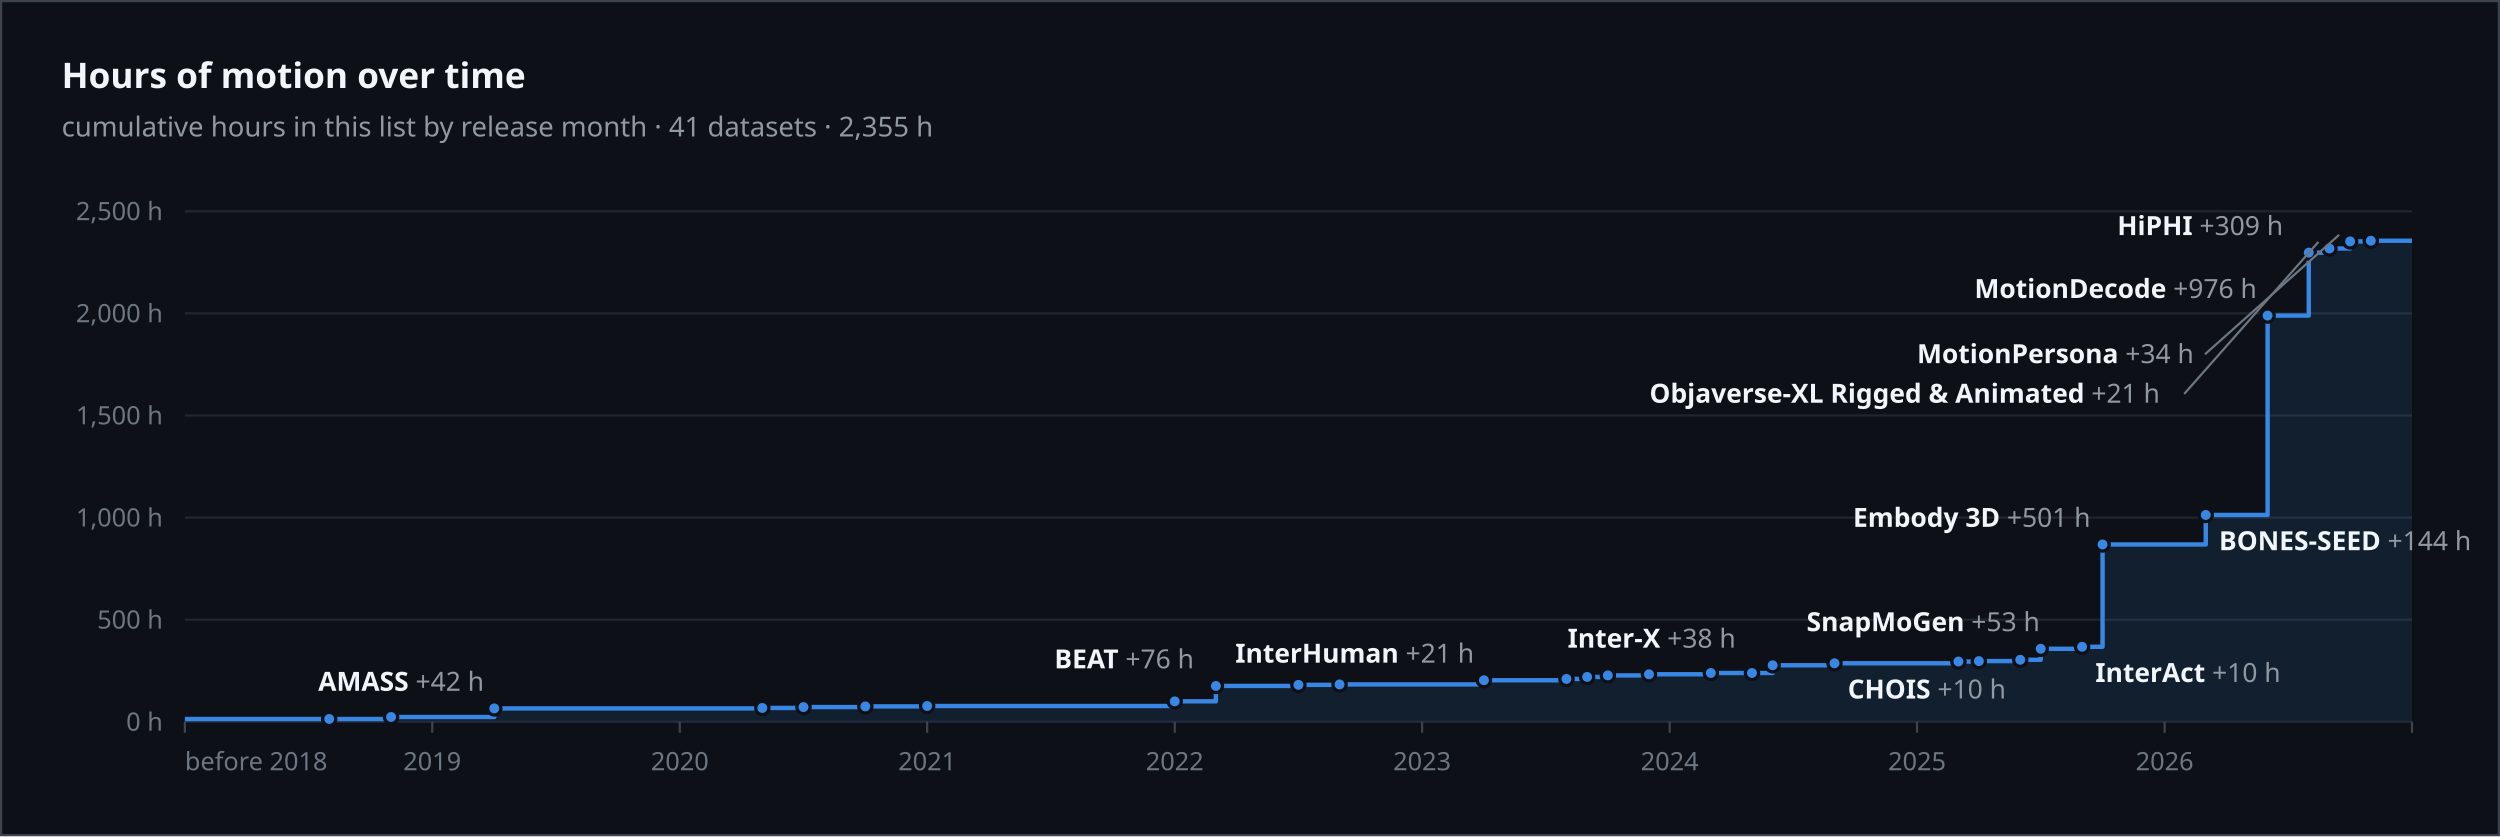
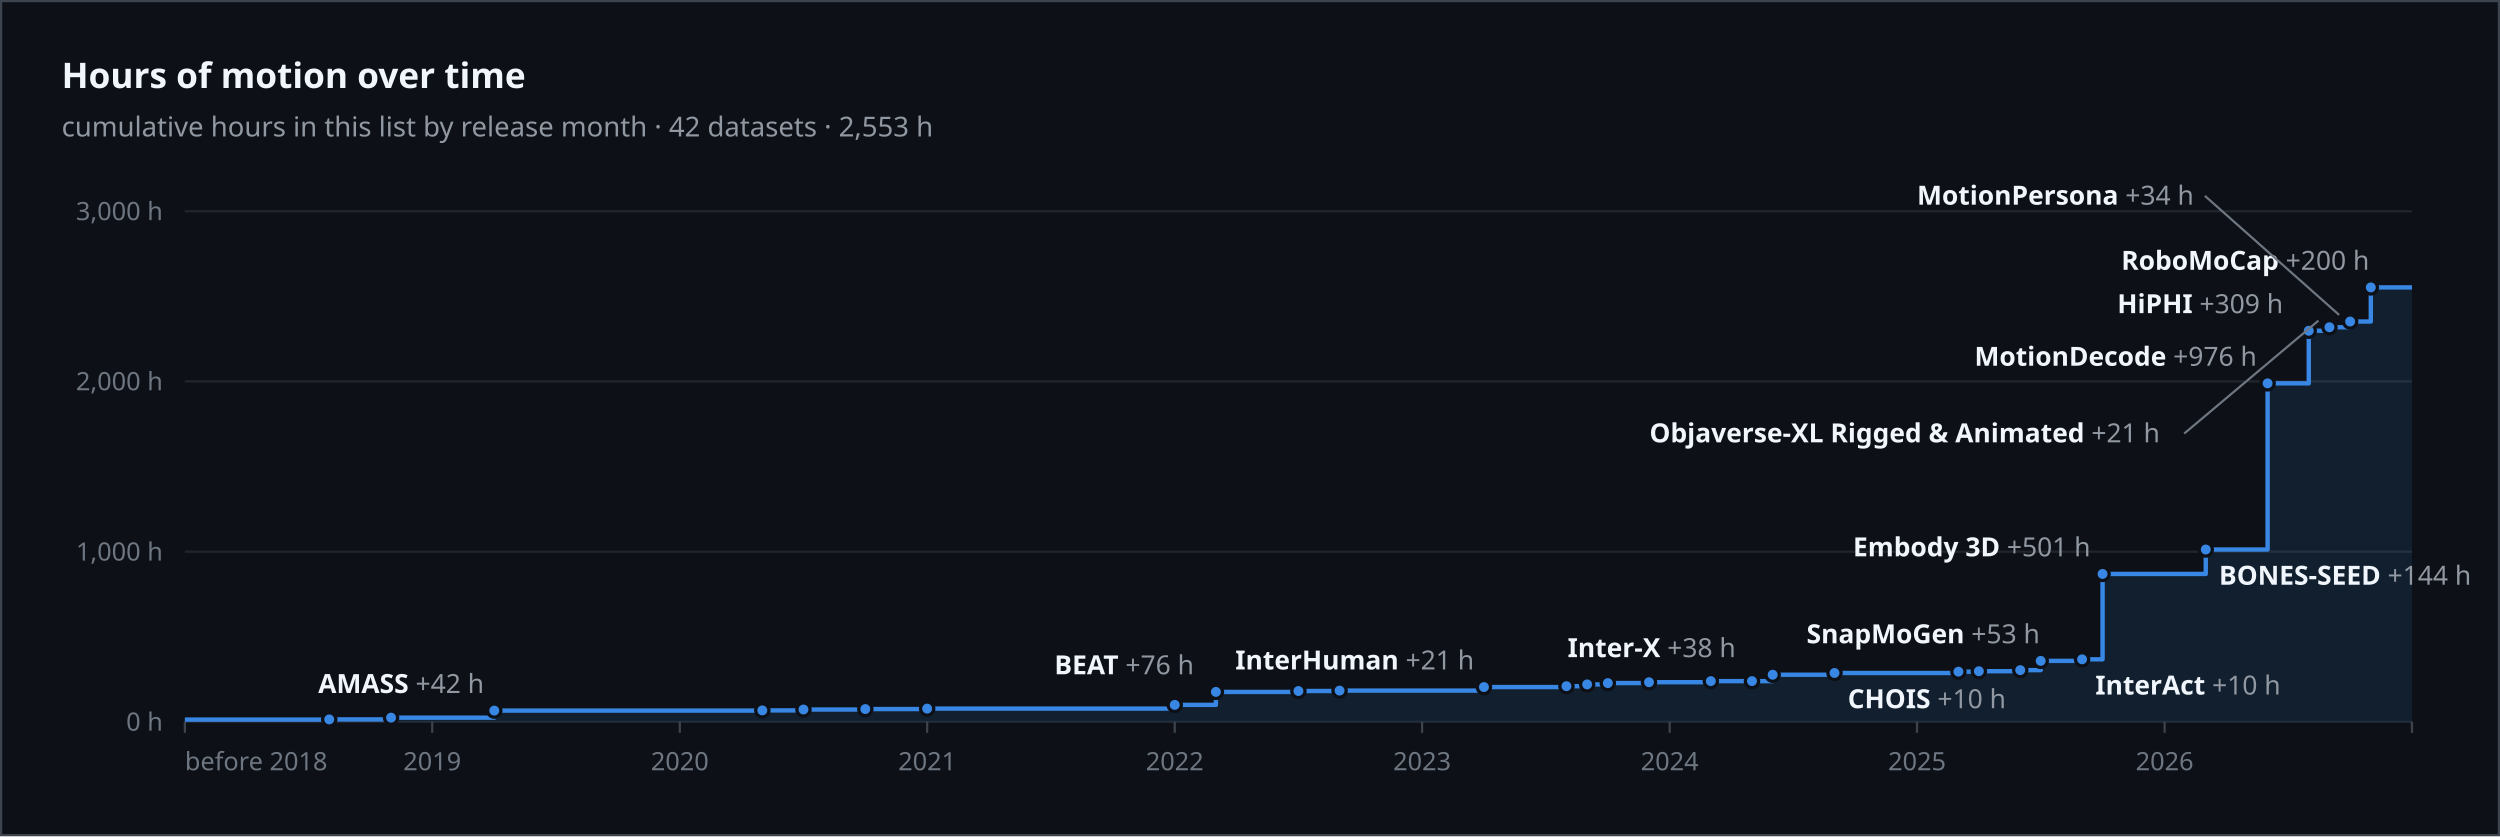
<svg xmlns="http://www.w3.org/2000/svg" width="1136" height="380" viewBox="0 0 1136 380" role="img" aria-label="Hours of motion over time" font-family="-apple-system, BlinkMacSystemFont, 'Segoe UI', 'Noto Sans', Helvetica, Arial, sans-serif">
  <rect x="0.5" y="0.5" width="1135" height="379" fill="#0d1117" stroke="#3d444d" />
  <text x="28" y="40" font-size="16" font-weight="600" fill="#f0f6fc">Hours of motion over time</text>
-   <text x="28" y="62" font-size="12.5" fill="#9198a1">cumulative hours in this list by release month · 41 datasets · 2,355 h</text>
+   <text x="28" y="62" font-size="12.5" fill="#9198a1">cumulative hours in this list by release month · 42 datasets · 2,553 h</text>
  <line x1="84" y1="328.0" x2="1096" y2="328.0" stroke="#21262d" stroke-width="1" />
  <text x="74" y="328.0" dy="0.35em" text-anchor="end" font-size="11.5" fill="#6e7681">0 h</text>
-   <line x1="84" y1="281.6" x2="1096" y2="281.6" stroke="#21262d" stroke-width="1" />
-   <text x="74" y="281.6" dy="0.35em" text-anchor="end" font-size="11.5" fill="#6e7681">500 h</text>
-   <line x1="84" y1="235.2" x2="1096" y2="235.2" stroke="#21262d" stroke-width="1" />
-   <text x="74" y="235.2" dy="0.35em" text-anchor="end" font-size="11.5" fill="#6e7681">1,000 h</text>
-   <line x1="84" y1="188.8" x2="1096" y2="188.8" stroke="#21262d" stroke-width="1" />
-   <text x="74" y="188.8" dy="0.35em" text-anchor="end" font-size="11.5" fill="#6e7681">1,500 h</text>
-   <line x1="84" y1="142.4" x2="1096" y2="142.4" stroke="#21262d" stroke-width="1" />
-   <text x="74" y="142.4" dy="0.35em" text-anchor="end" font-size="11.5" fill="#6e7681">2,000 h</text>
+   <line x1="84" y1="250.7" x2="1096" y2="250.7" stroke="#21262d" stroke-width="1" />
+   <text x="74" y="250.7" dy="0.35em" text-anchor="end" font-size="11.5" fill="#6e7681">1,000 h</text>
+   <line x1="84" y1="173.3" x2="1096" y2="173.3" stroke="#21262d" stroke-width="1" />
+   <text x="74" y="173.3" dy="0.35em" text-anchor="end" font-size="11.5" fill="#6e7681">2,000 h</text>
  <line x1="84" y1="96.0" x2="1096" y2="96.0" stroke="#21262d" stroke-width="1" />
-   <text x="74" y="96.0" dy="0.35em" text-anchor="end" font-size="11.5" fill="#6e7681">2,500 h</text>
+   <text x="74" y="96.0" dy="0.35em" text-anchor="end" font-size="11.5" fill="#6e7681">3,000 h</text>
  <line x1="84.0" y1="328" x2="84.0" y2="333" stroke="#3d444d" />
  <text x="84.0" y="350" text-anchor="start" font-size="11.5" fill="#6e7681">before 2018</text>
  <line x1="196.4" y1="328" x2="196.4" y2="333" stroke="#3d444d" />
  <text x="196.4" y="350" text-anchor="middle" font-size="11.5" fill="#6e7681">2019</text>
  <line x1="308.9" y1="328" x2="308.9" y2="333" stroke="#3d444d" />
  <text x="308.9" y="350" text-anchor="middle" font-size="11.5" fill="#6e7681">2020</text>
  <line x1="421.3" y1="328" x2="421.3" y2="333" stroke="#3d444d" />
  <text x="421.3" y="350" text-anchor="middle" font-size="11.5" fill="#6e7681">2021</text>
  <line x1="533.8" y1="328" x2="533.8" y2="333" stroke="#3d444d" />
  <text x="533.8" y="350" text-anchor="middle" font-size="11.5" fill="#6e7681">2022</text>
  <line x1="646.2" y1="328" x2="646.2" y2="333" stroke="#3d444d" />
  <text x="646.2" y="350" text-anchor="middle" font-size="11.5" fill="#6e7681">2023</text>
  <line x1="758.7" y1="328" x2="758.7" y2="333" stroke="#3d444d" />
  <text x="758.7" y="350" text-anchor="middle" font-size="11.5" fill="#6e7681">2024</text>
  <line x1="871.1" y1="328" x2="871.1" y2="333" stroke="#3d444d" />
  <text x="871.1" y="350" text-anchor="middle" font-size="11.5" fill="#6e7681">2025</text>
  <line x1="983.6" y1="328" x2="983.6" y2="333" stroke="#3d444d" />
  <text x="983.6" y="350" text-anchor="middle" font-size="11.5" fill="#6e7681">2026</text>
  <line x1="1096.0" y1="328" x2="1096.0" y2="333" stroke="#3d444d" />
-   <path d="M84,328 L84,326.7 L84.0,326.7 L149.6,326.7 L149.6,326.7 L177.7,326.7 L177.7,325.8 L224.6,325.8 L224.6,321.9 L346.4,321.9 L346.4,321.7 L365.1,321.7 L365.1,321.3 L393.2,321.3 L393.2,321.0 L421.3,321.0 L421.3,320.8 L533.8,320.8 L533.8,318.7 L552.5,318.7 L552.5,311.7 L590.0,311.7 L590.0,311.2 L608.7,311.2 L608.7,311.0 L674.3,311.0 L674.3,309.1 L711.8,309.1 L711.8,308.5 L721.2,308.5 L721.2,307.6 L730.6,307.6 L730.6,306.9 L749.3,306.9 L749.3,306.4 L777.4,306.4 L777.4,305.8 L796.1,305.8 L796.1,305.8 L805.5,305.8 L805.5,302.3 L833.6,302.3 L833.6,301.4 L889.9,301.4 L889.9,300.6 L899.2,300.6 L899.2,300.4 L918.0,300.4 L918.0,299.8 L927.3,299.8 L927.3,294.8 L946.1,294.8 L946.1,293.9 L955.4,293.9 L955.4,247.4 L1002.3,247.4 L1002.3,234.0 L1030.4,234.0 L1030.4,143.4 L1049.1,143.4 L1049.1,114.8 L1058.5,114.8 L1058.5,112.9 L1067.9,112.9 L1067.9,109.7 L1077.3,109.7 L1077.3,109.4 L1096.0,109.4 L1096.0,328 Z" fill="#3987e5" fill-opacity="0.12" />
-   <path d="M84.0,326.7 L149.6,326.7 L149.6,326.7 L177.7,326.7 L177.7,325.8 L224.6,325.8 L224.6,321.9 L346.4,321.9 L346.4,321.7 L365.1,321.7 L365.1,321.3 L393.2,321.3 L393.2,321.0 L421.3,321.0 L421.3,320.8 L533.8,320.8 L533.8,318.7 L552.5,318.7 L552.5,311.7 L590.0,311.7 L590.0,311.2 L608.7,311.2 L608.7,311.0 L674.3,311.0 L674.3,309.1 L711.8,309.1 L711.8,308.5 L721.2,308.5 L721.2,307.6 L730.6,307.6 L730.6,306.9 L749.3,306.9 L749.3,306.4 L777.4,306.4 L777.4,305.8 L796.1,305.8 L796.1,305.8 L805.5,305.8 L805.5,302.3 L833.6,302.3 L833.6,301.4 L889.9,301.4 L889.9,300.6 L899.2,300.6 L899.2,300.4 L918.0,300.4 L918.0,299.8 L927.3,299.8 L927.3,294.8 L946.1,294.8 L946.1,293.9 L955.4,293.9 L955.4,247.4 L1002.3,247.4 L1002.3,234.0 L1030.4,234.0 L1030.4,143.4 L1049.1,143.4 L1049.1,114.8 L1058.5,114.8 L1058.5,112.9 L1067.9,112.9 L1067.9,109.7 L1077.3,109.7 L1077.3,109.4 L1096.0,109.4" fill="none" stroke="#3987e5" stroke-width="2" stroke-linejoin="round" />
-   <circle cx="149.6" cy="326.7" r="3" fill="#3987e5" stroke="#0d1117" stroke-width="1.5" />
-   <circle cx="177.7" cy="325.8" r="3" fill="#3987e5" stroke="#0d1117" stroke-width="1.5" />
-   <circle cx="224.6" cy="321.9" r="3" fill="#3987e5" stroke="#0d1117" stroke-width="1.5" />
-   <circle cx="346.4" cy="321.7" r="3" fill="#3987e5" stroke="#0d1117" stroke-width="1.5" />
-   <circle cx="365.1" cy="321.3" r="3" fill="#3987e5" stroke="#0d1117" stroke-width="1.5" />
-   <circle cx="393.2" cy="321.0" r="3" fill="#3987e5" stroke="#0d1117" stroke-width="1.5" />
-   <circle cx="421.3" cy="320.8" r="3" fill="#3987e5" stroke="#0d1117" stroke-width="1.5" />
-   <circle cx="533.8" cy="318.7" r="3" fill="#3987e5" stroke="#0d1117" stroke-width="1.5" />
-   <circle cx="552.5" cy="311.7" r="3" fill="#3987e5" stroke="#0d1117" stroke-width="1.5" />
-   <circle cx="590.0" cy="311.2" r="3" fill="#3987e5" stroke="#0d1117" stroke-width="1.5" />
-   <circle cx="608.7" cy="311.0" r="3" fill="#3987e5" stroke="#0d1117" stroke-width="1.5" />
-   <circle cx="674.3" cy="309.1" r="3" fill="#3987e5" stroke="#0d1117" stroke-width="1.5" />
-   <circle cx="711.8" cy="308.5" r="3" fill="#3987e5" stroke="#0d1117" stroke-width="1.5" />
-   <circle cx="721.2" cy="307.6" r="3" fill="#3987e5" stroke="#0d1117" stroke-width="1.5" />
-   <circle cx="730.6" cy="306.9" r="3" fill="#3987e5" stroke="#0d1117" stroke-width="1.5" />
-   <circle cx="749.3" cy="306.4" r="3" fill="#3987e5" stroke="#0d1117" stroke-width="1.5" />
-   <circle cx="777.4" cy="305.8" r="3" fill="#3987e5" stroke="#0d1117" stroke-width="1.5" />
-   <circle cx="796.1" cy="305.8" r="3" fill="#3987e5" stroke="#0d1117" stroke-width="1.5" />
-   <circle cx="805.5" cy="302.3" r="3" fill="#3987e5" stroke="#0d1117" stroke-width="1.5" />
-   <circle cx="833.6" cy="301.4" r="3" fill="#3987e5" stroke="#0d1117" stroke-width="1.5" />
-   <circle cx="889.9" cy="300.6" r="3" fill="#3987e5" stroke="#0d1117" stroke-width="1.5" />
-   <circle cx="899.2" cy="300.4" r="3" fill="#3987e5" stroke="#0d1117" stroke-width="1.5" />
-   <circle cx="918.0" cy="299.8" r="3" fill="#3987e5" stroke="#0d1117" stroke-width="1.5" />
-   <circle cx="927.3" cy="294.8" r="3" fill="#3987e5" stroke="#0d1117" stroke-width="1.5" />
-   <circle cx="946.1" cy="293.9" r="3" fill="#3987e5" stroke="#0d1117" stroke-width="1.5" />
-   <circle cx="955.4" cy="247.4" r="3" fill="#3987e5" stroke="#0d1117" stroke-width="1.5" />
-   <circle cx="1002.3" cy="234.0" r="3" fill="#3987e5" stroke="#0d1117" stroke-width="1.5" />
-   <circle cx="1030.4" cy="143.4" r="3" fill="#3987e5" stroke="#0d1117" stroke-width="1.5" />
-   <circle cx="1049.1" cy="114.8" r="3" fill="#3987e5" stroke="#0d1117" stroke-width="1.5" />
-   <circle cx="1058.5" cy="112.9" r="3" fill="#3987e5" stroke="#0d1117" stroke-width="1.5" />
-   <circle cx="1067.9" cy="109.7" r="3" fill="#3987e5" stroke="#0d1117" stroke-width="1.5" />
-   <circle cx="1077.3" cy="109.4" r="3" fill="#3987e5" stroke="#0d1117" stroke-width="1.5" />
-   <text x="897.2" y="135.4" font-size="12" fill="#f0f6fc">
+   <path d="M84,328 L84,327.0 L84.0,327.0 L149.6,327.0 L149.6,326.9 L177.7,326.9 L177.7,326.1 L224.6,326.1 L224.6,322.9 L346.4,322.9 L346.4,322.8 L365.1,322.8 L365.1,322.4 L393.2,322.4 L393.2,322.2 L421.3,322.2 L421.3,322.0 L533.8,322.0 L533.8,320.3 L552.5,320.3 L552.5,314.4 L590.0,314.4 L590.0,314.0 L608.7,314.0 L608.7,313.8 L674.3,313.8 L674.3,312.2 L711.8,312.2 L711.8,311.8 L721.2,311.8 L721.2,311.0 L730.6,311.0 L730.6,310.4 L749.3,310.4 L749.3,310.0 L777.4,310.0 L777.4,309.5 L796.1,309.5 L796.1,309.5 L805.5,309.5 L805.5,306.6 L833.6,306.6 L833.6,305.8 L889.9,305.8 L889.9,305.2 L899.2,305.2 L899.2,305.0 L918.0,305.0 L918.0,304.5 L927.3,304.5 L927.3,300.3 L946.1,300.3 L946.1,299.6 L955.4,299.6 L955.4,260.8 L1002.3,260.8 L1002.3,249.7 L1030.4,249.7 L1030.4,174.2 L1049.1,174.2 L1049.1,150.3 L1058.5,150.3 L1058.5,148.7 L1067.9,148.7 L1067.9,146.1 L1077.3,146.1 L1077.3,130.6 L1096.0,130.6 L1096.0,328 Z" fill="#3987e5" fill-opacity="0.12" />
+   <path d="M84.0,327.0 L149.6,327.0 L149.6,326.9 L177.7,326.9 L177.7,326.1 L224.6,326.1 L224.6,322.9 L346.4,322.9 L346.4,322.8 L365.1,322.8 L365.1,322.4 L393.2,322.4 L393.2,322.2 L421.3,322.2 L421.3,322.0 L533.8,322.0 L533.8,320.3 L552.5,320.3 L552.5,314.4 L590.0,314.4 L590.0,314.0 L608.7,314.0 L608.7,313.8 L674.3,313.8 L674.3,312.2 L711.8,312.2 L711.8,311.8 L721.2,311.8 L721.2,311.0 L730.6,311.0 L730.6,310.4 L749.3,310.4 L749.3,310.0 L777.4,310.0 L777.4,309.5 L796.1,309.5 L796.1,309.5 L805.5,309.5 L805.5,306.6 L833.6,306.6 L833.6,305.8 L889.9,305.8 L889.9,305.2 L899.2,305.2 L899.2,305.0 L918.0,305.0 L918.0,304.5 L927.3,304.5 L927.3,300.3 L946.1,300.3 L946.1,299.6 L955.4,299.6 L955.4,260.8 L1002.3,260.8 L1002.3,249.7 L1030.4,249.7 L1030.4,174.2 L1049.1,174.2 L1049.1,150.3 L1058.5,150.3 L1058.5,148.7 L1067.9,148.7 L1067.9,146.1 L1077.3,146.1 L1077.3,130.6 L1096.0,130.6" fill="none" stroke="#3987e5" stroke-width="2" stroke-linejoin="round" />
+   <circle cx="149.6" cy="326.9" r="3" fill="#3987e5" stroke="#0d1117" stroke-width="1.5" />
+   <circle cx="177.7" cy="326.1" r="3" fill="#3987e5" stroke="#0d1117" stroke-width="1.5" />
+   <circle cx="224.6" cy="322.9" r="3" fill="#3987e5" stroke="#0d1117" stroke-width="1.5" />
+   <circle cx="346.4" cy="322.8" r="3" fill="#3987e5" stroke="#0d1117" stroke-width="1.5" />
+   <circle cx="365.1" cy="322.4" r="3" fill="#3987e5" stroke="#0d1117" stroke-width="1.5" />
+   <circle cx="393.2" cy="322.2" r="3" fill="#3987e5" stroke="#0d1117" stroke-width="1.5" />
+   <circle cx="421.3" cy="322.0" r="3" fill="#3987e5" stroke="#0d1117" stroke-width="1.5" />
+   <circle cx="533.8" cy="320.3" r="3" fill="#3987e5" stroke="#0d1117" stroke-width="1.5" />
+   <circle cx="552.5" cy="314.4" r="3" fill="#3987e5" stroke="#0d1117" stroke-width="1.5" />
+   <circle cx="590.0" cy="314.0" r="3" fill="#3987e5" stroke="#0d1117" stroke-width="1.5" />
+   <circle cx="608.7" cy="313.8" r="3" fill="#3987e5" stroke="#0d1117" stroke-width="1.5" />
+   <circle cx="674.3" cy="312.2" r="3" fill="#3987e5" stroke="#0d1117" stroke-width="1.5" />
+   <circle cx="711.8" cy="311.8" r="3" fill="#3987e5" stroke="#0d1117" stroke-width="1.5" />
+   <circle cx="721.2" cy="311.0" r="3" fill="#3987e5" stroke="#0d1117" stroke-width="1.5" />
+   <circle cx="730.6" cy="310.4" r="3" fill="#3987e5" stroke="#0d1117" stroke-width="1.5" />
+   <circle cx="749.3" cy="310.0" r="3" fill="#3987e5" stroke="#0d1117" stroke-width="1.5" />
+   <circle cx="777.4" cy="309.5" r="3" fill="#3987e5" stroke="#0d1117" stroke-width="1.5" />
+   <circle cx="796.1" cy="309.5" r="3" fill="#3987e5" stroke="#0d1117" stroke-width="1.5" />
+   <circle cx="805.5" cy="306.6" r="3" fill="#3987e5" stroke="#0d1117" stroke-width="1.5" />
+   <circle cx="833.6" cy="305.8" r="3" fill="#3987e5" stroke="#0d1117" stroke-width="1.5" />
+   <circle cx="889.9" cy="305.2" r="3" fill="#3987e5" stroke="#0d1117" stroke-width="1.5" />
+   <circle cx="899.2" cy="305.0" r="3" fill="#3987e5" stroke="#0d1117" stroke-width="1.5" />
+   <circle cx="918.0" cy="304.5" r="3" fill="#3987e5" stroke="#0d1117" stroke-width="1.5" />
+   <circle cx="927.3" cy="300.3" r="3" fill="#3987e5" stroke="#0d1117" stroke-width="1.5" />
+   <circle cx="946.1" cy="299.6" r="3" fill="#3987e5" stroke="#0d1117" stroke-width="1.5" />
+   <circle cx="955.4" cy="260.8" r="3" fill="#3987e5" stroke="#0d1117" stroke-width="1.5" />
+   <circle cx="1002.3" cy="249.7" r="3" fill="#3987e5" stroke="#0d1117" stroke-width="1.5" />
+   <circle cx="1030.4" cy="174.2" r="3" fill="#3987e5" stroke="#0d1117" stroke-width="1.5" />
+   <circle cx="1049.1" cy="150.3" r="3" fill="#3987e5" stroke="#0d1117" stroke-width="1.5" />
+   <circle cx="1058.5" cy="148.7" r="3" fill="#3987e5" stroke="#0d1117" stroke-width="1.5" />
+   <circle cx="1067.9" cy="146.1" r="3" fill="#3987e5" stroke="#0d1117" stroke-width="1.5" />
+   <circle cx="1077.3" cy="130.6" r="3" fill="#3987e5" stroke="#0d1117" stroke-width="1.5" />
+   <text x="897.2" y="166.2" font-size="12" fill="#f0f6fc">
    <tspan font-weight="600">MotionDecode</tspan>
    <tspan fill="#9198a1">+976 h</tspan>
  </text>
-   <text x="842.0" y="239.4" font-size="12" fill="#f0f6fc">
+   <text x="842.0" y="252.8" font-size="12" fill="#f0f6fc">
    <tspan font-weight="600">Embody 3D</tspan>
    <tspan fill="#9198a1">+501 h</tspan>
  </text>
-   <text x="962.1" y="106.8" font-size="12" fill="#f0f6fc">
+   <text x="962.1" y="142.3" font-size="12" fill="#f0f6fc">
    <tspan font-weight="600">HiPHI</tspan>
    <tspan fill="#9198a1">+309 h</tspan>
  </text>
-   <text x="1008.3" y="250.0" font-size="12" fill="#f0f6fc">
+   <text x="963.9" y="122.6" font-size="12" fill="#f0f6fc">
+     <tspan font-weight="600">RoboMoCap</tspan>
+     <tspan fill="#9198a1">+200 h</tspan>
+   </text>
+   <text x="1008.3" y="265.7" font-size="12" fill="#f0f6fc">
    <tspan font-weight="600">BONES-SEED</tspan>
    <tspan fill="#9198a1">+144 h</tspan>
  </text>
-   <text x="479.1" y="303.7" font-size="12" fill="#f0f6fc">
+   <text x="479.1" y="306.4" font-size="12" fill="#f0f6fc">
    <tspan font-weight="600">BEAT</tspan>
    <tspan fill="#9198a1">+76 h</tspan>
  </text>
-   <text x="820.9" y="286.8" font-size="12" fill="#f0f6fc">
+   <text x="820.9" y="292.3" font-size="12" fill="#f0f6fc">
    <tspan font-weight="600">SnapMoGen</tspan>
    <tspan fill="#9198a1">+53 h</tspan>
  </text>
-   <text x="144.6" y="313.9" font-size="12" fill="#f0f6fc">
+   <text x="144.6" y="314.9" font-size="12" fill="#f0f6fc">
    <tspan font-weight="600">AMASS</tspan>
    <tspan fill="#9198a1">+42 h</tspan>
  </text>
-   <text x="712.3" y="294.3" font-size="12" fill="#f0f6fc">
+   <text x="712.3" y="298.6" font-size="12" fill="#f0f6fc">
    <tspan font-weight="600">Inter-X</tspan>
    <tspan fill="#9198a1">+38 h</tspan>
  </text>
-   <path d="M1001.9,161.0 L1062.9,106.7" stroke="#6e7681" stroke-width="1" fill="none" />
-   <text x="871.1" y="165.0" font-size="12" fill="#f0f6fc">
+   <path d="M1001.9,89.0 L1062.9,143.1" stroke="#6e7681" stroke-width="1" fill="none" />
+   <text x="871.1" y="93.0" font-size="12" fill="#f0f6fc">
    <tspan font-weight="600">MotionPersona</tspan>
    <tspan fill="#9198a1">+34 h</tspan>
  </text>
-   <path d="M992.5,179.0 L1053.5,109.9" stroke="#6e7681" stroke-width="1" fill="none" />
-   <text x="749.5" y="183.0" font-size="12" fill="#f0f6fc">
+   <path d="M992.5,197.0 L1053.5,145.7" stroke="#6e7681" stroke-width="1" fill="none" />
+   <text x="749.5" y="201.0" font-size="12" fill="#f0f6fc">
    <tspan font-weight="600">Objaverse-XL Rigged &amp; Animated</tspan>
    <tspan fill="#9198a1">+21 h</tspan>
  </text>
-   <text x="561.3" y="301.1" font-size="12" fill="#f0f6fc">
+   <text x="561.3" y="304.2" font-size="12" fill="#f0f6fc">
    <tspan font-weight="600">InterHuman</tspan>
    <tspan fill="#9198a1">+21 h</tspan>
  </text>
-   <text x="839.6" y="317.4" font-size="12" fill="#f0f6fc">
+   <text x="839.6" y="321.8" font-size="12" fill="#f0f6fc">
    <tspan font-weight="600">CHOIS</tspan>
    <tspan fill="#9198a1">+10 h</tspan>
  </text>
-   <text x="952.1" y="309.9" font-size="12" fill="#f0f6fc">
+   <text x="952.1" y="315.6" font-size="12" fill="#f0f6fc">
    <tspan font-weight="600">InterAct</tspan>
    <tspan fill="#9198a1">+10 h</tspan>
  </text>
</svg>
